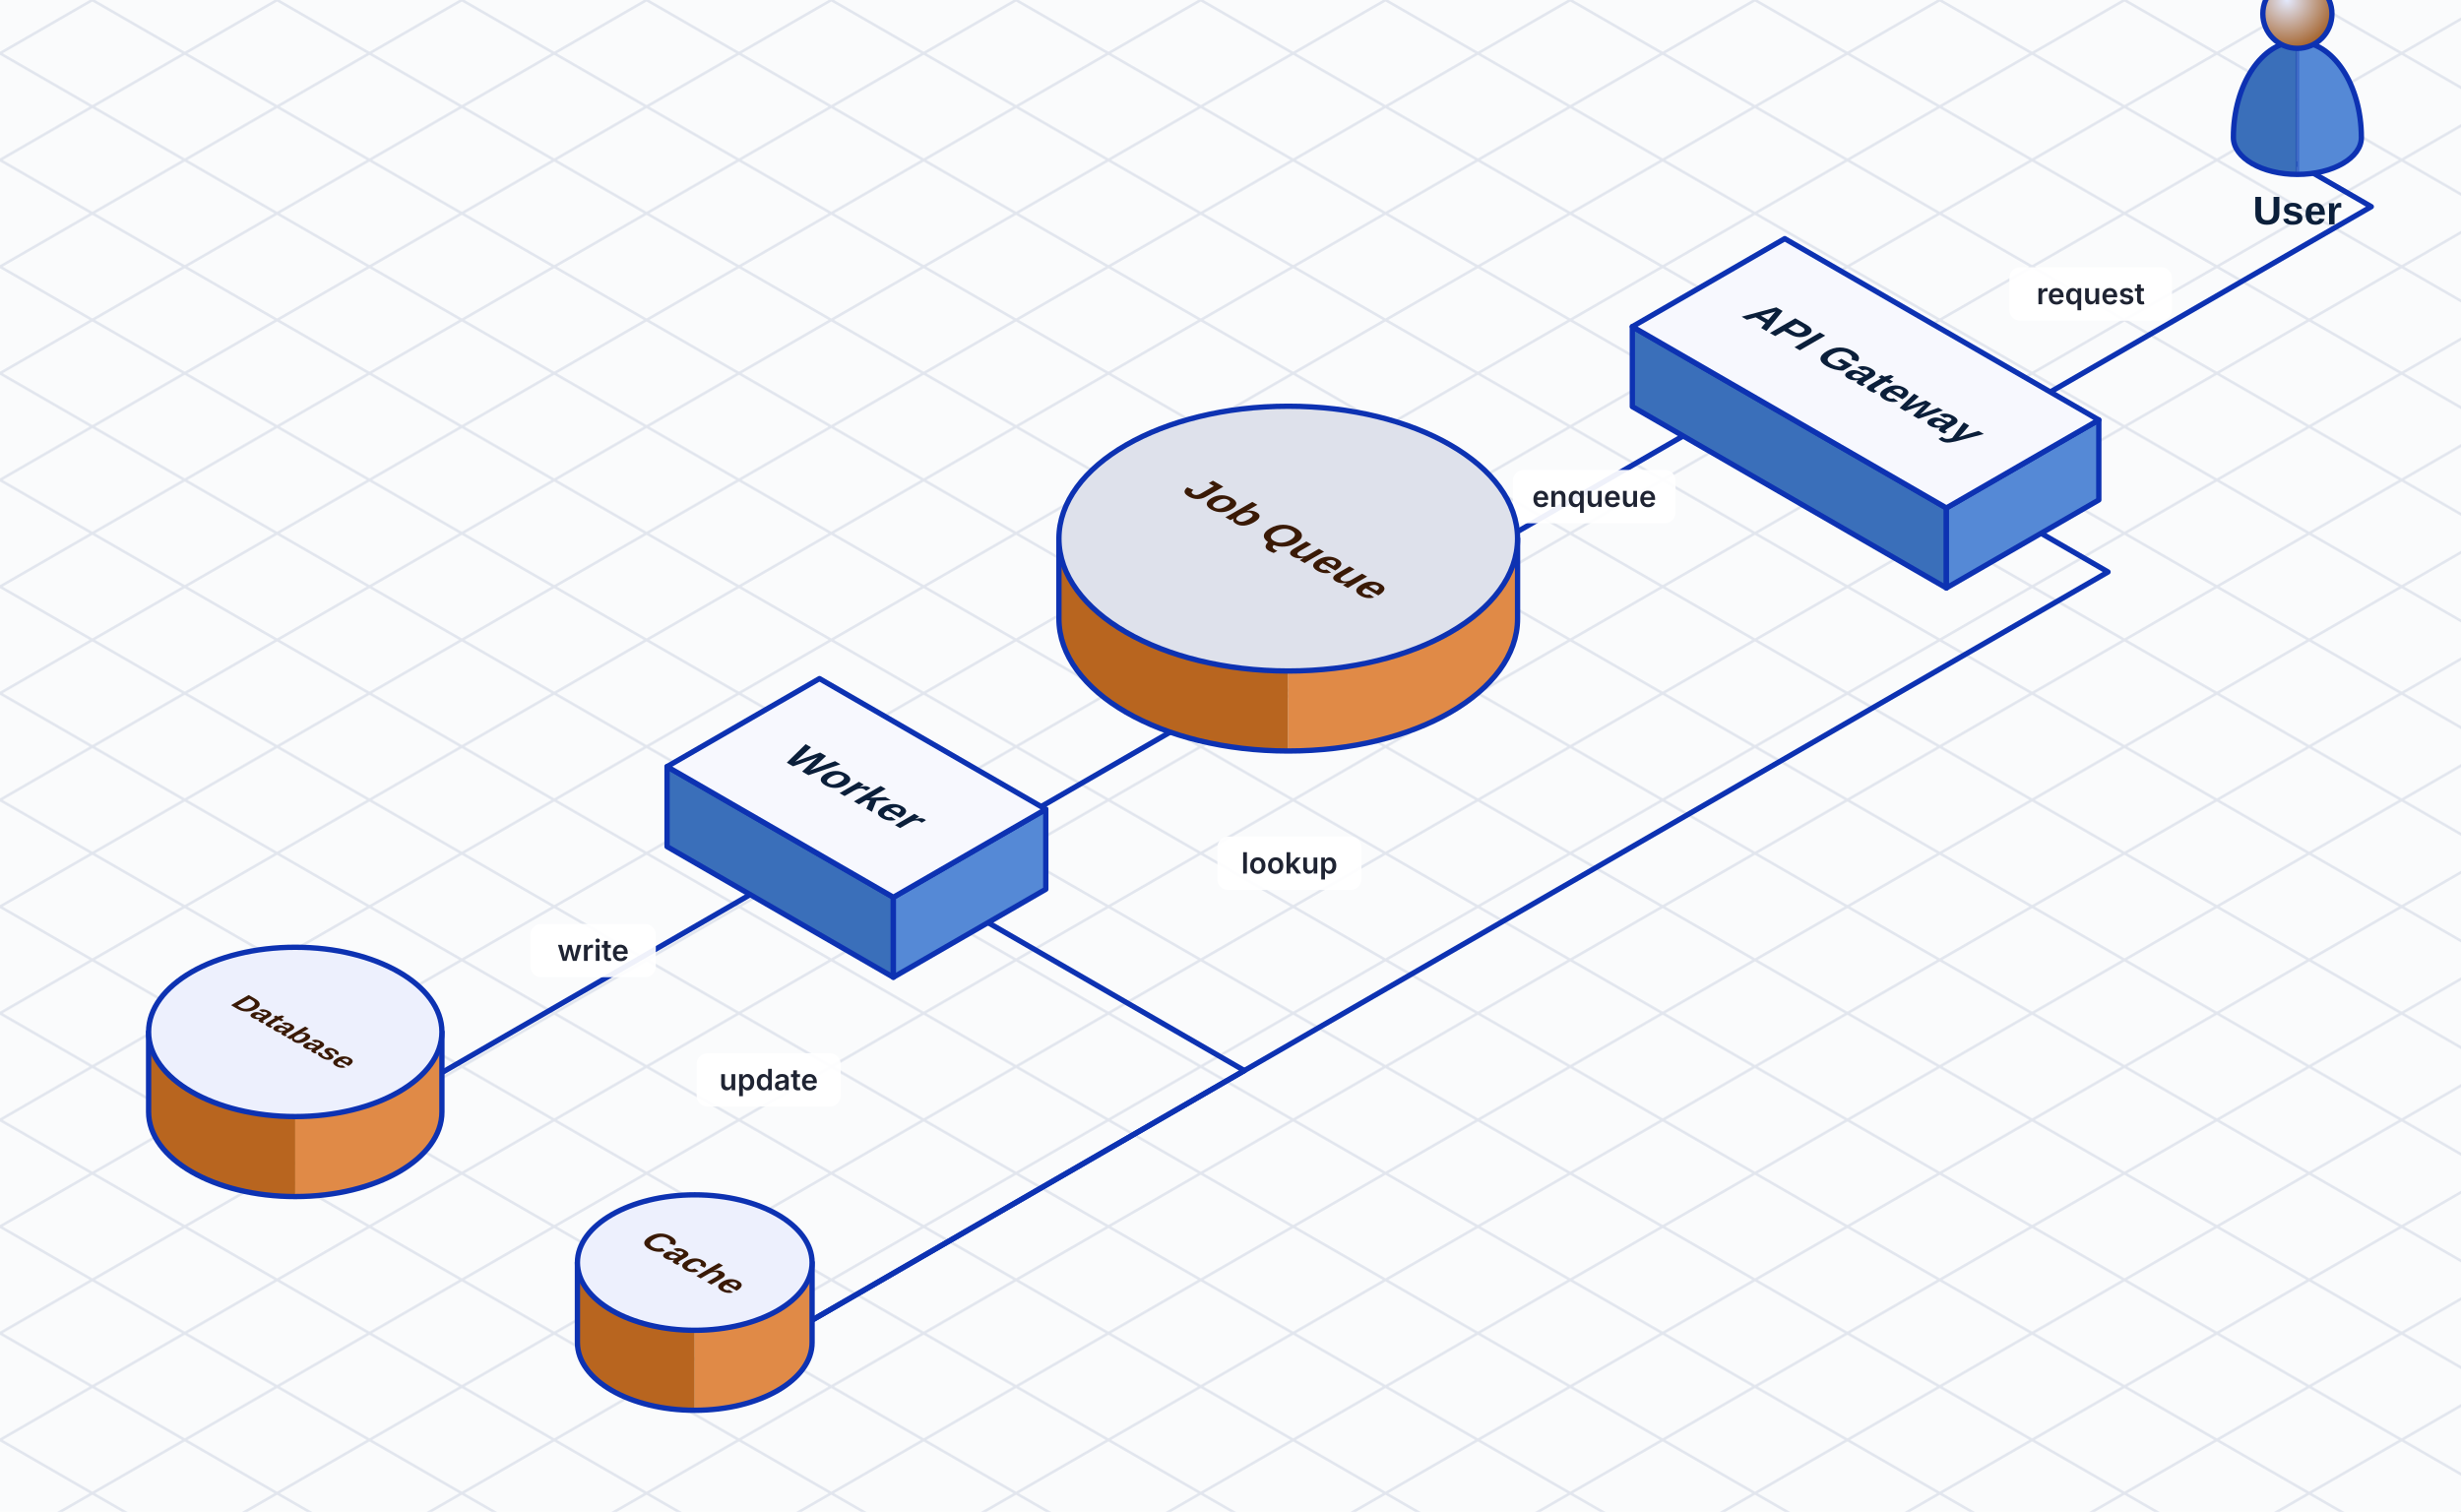
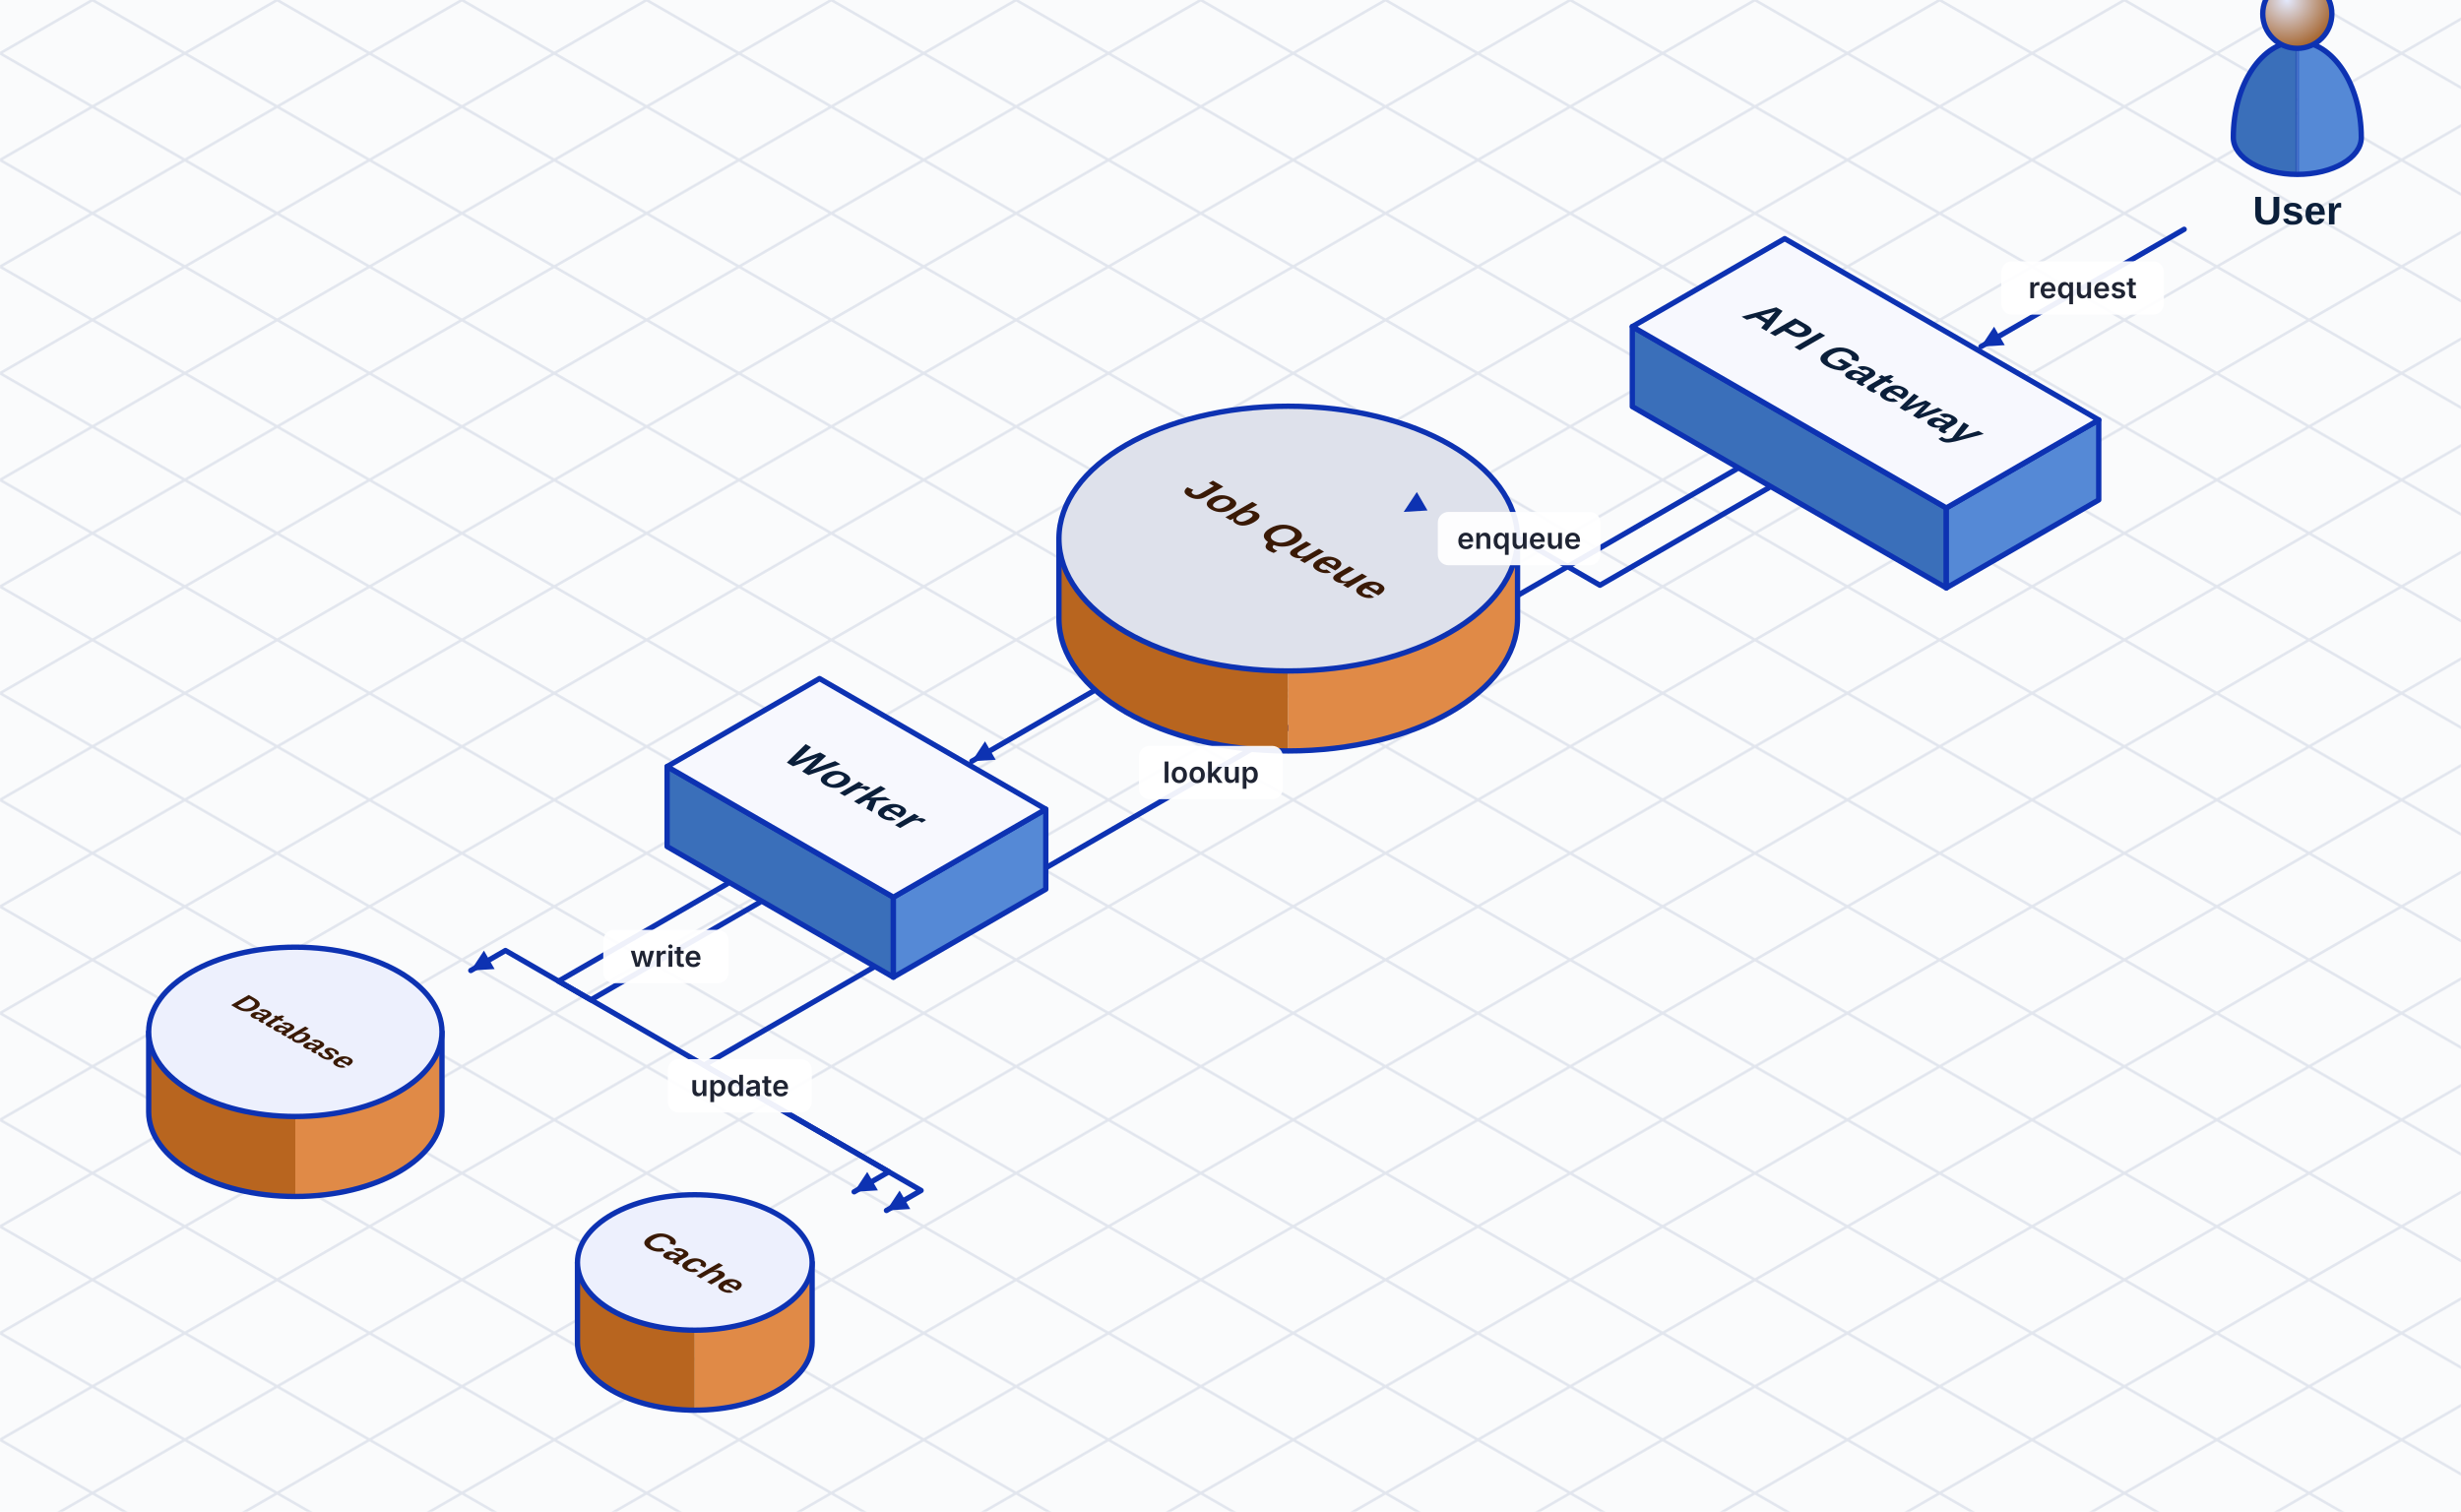
- <svg xmlns="http://www.w3.org/2000/svg" viewBox="0.00 0.00 922.93 567.00" width="922.93" height="567.00">
+ <svg xmlns="http://www.w3.org/2000/svg" viewBox="0.00 0.00 922.93 567.00" width="923" height="567">
  <defs>
    <pattern id="bg-grid" patternUnits="userSpaceOnUse" width="69.28" height="40.00">
      <rect width="69.28" height="40.00" fill="#FAFBFC" />
      <path d="M 34.64,0 L 69.28,20.00 L 34.64,40.00 L 0,20.00 Z" fill="none" stroke="#E2E6EE" stroke-width="1" />
    </pattern>
  </defs>
  <rect data-layer="canvas-bg" x="0.00" y="0.00" width="922.93" height="567.00" fill="url(#bg-grid)" />
  <g data-layer="connectors">
-     <path data-connector="" d="M 861.57,61.50 L 882.36,73.50 L 889.28,77.50 L 727.34,171.00 L 706.55,159.00" fill="none" stroke="#0D32B2" stroke-width="2.00" stroke-linecap="round" stroke-linejoin="round" />
-     <polygon points="706.55,159.00 715.48,159.54 711.48,166.46" fill="#0D32B2" />
-     <rect x="753.56" y="100.25" width="61.00" height="20" rx="4" ry="4" fill="#FFFFFFEE" />
-     <text x="784.06" y="110.25" dy=".35em" font-family="Inter, sans-serif" font-size="11" font-weight="600" fill="#1F2433" text-anchor="middle">request</text>
-     <path data-connector="" d="M 705.69,151.50 L 726.47,163.50 L 678.84,136.00 L 510.83,233.00 L 490.05,221.00" fill="none" stroke="#0D32B2" stroke-width="2.00" stroke-linecap="round" stroke-linejoin="round" />
-     <polygon points="490.05,221.00 498.97,221.54 494.97,228.46" fill="#0D32B2" />
-     <rect x="567.37" y="176.25" width="61.00" height="20" rx="4" ry="4" fill="#FFFFFFEE" />
-     <text x="597.87" y="186.25" dy=".35em" font-family="Inter, sans-serif" font-size="11" font-weight="600" fill="#1F2433" text-anchor="middle">enqueue</text>
-     <path data-connector="" d="M 693.56,158.50 L 714.35,170.50 L 790.56,214.50 L 294.32,501.00 L 273.54,489.00" fill="none" stroke="#0D32B2" stroke-width="2.00" stroke-linecap="round" stroke-linejoin="round" />
-     <polygon points="273.54,489.00 282.47,489.54 278.47,496.46" fill="#0D32B2" />
-     <rect x="456.55" y="313.75" width="54.00" height="20" rx="4" ry="4" fill="#FFFFFFEE" />
-     <text x="483.55" y="323.75" dy=".35em" font-family="Inter, sans-serif" font-size="11" font-weight="600" fill="#1F2433" text-anchor="middle">lookup</text>
-     <path data-connector="" d="M 483.12,217.00 L 503.90,229.00 L 510.83,233.00 L 348.88,326.50 L 328.10,314.50" fill="none" stroke="#0D32B2" stroke-width="2.00" stroke-linecap="round" stroke-linejoin="round" />
-     <polygon points="328.10,314.50 337.03,315.04 333.03,321.96" fill="#0D32B2" />
-     <path data-connector="" d="M 327.23,307.00 L 348.02,319.00 L 328.97,308.00 L 138.44,418.00 L 117.66,406.00" fill="none" stroke="#0D32B2" stroke-width="2.00" stroke-linecap="round" stroke-linejoin="round" />
-     <polygon points="117.66,406.00 126.58,406.54 122.58,413.46" fill="#0D32B2" />
-     <rect x="198.94" y="346.50" width="47.00" height="20" rx="4" ry="4" fill="#FFFFFFEE" />
-     <text x="222.44" y="356.50" dy=".35em" font-family="Inter, sans-serif" font-size="11" font-weight="600" fill="#1F2433" text-anchor="middle">write</text>
-     <path data-connector="" d="M 315.11,314.00 L 335.89,326.00 L 466.66,401.50 L 282.20,508.00 L 261.42,496.00" fill="none" stroke="#0D32B2" stroke-width="2.00" stroke-linecap="round" stroke-linejoin="round" />
-     <polygon points="261.42,496.00 270.34,496.54 266.34,503.46" fill="#0D32B2" />
-     <rect x="261.26" y="395.00" width="54.00" height="20" rx="4" ry="4" fill="#FFFFFFEE" />
-     <text x="288.26" y="405.00" dy=".35em" font-family="Inter, sans-serif" font-size="11" font-weight="600" fill="#1F2433" text-anchor="middle">update</text>
+     <path data-connector="" d="M 819.14,86.00 L 742.93,130.00" fill="none" stroke="#0D32B2" stroke-width="2.00" stroke-linecap="round" stroke-linejoin="round" />
+     <path data-connector="" d="M 663.25,183.00 L 656.32,187.00 L 600.03,219.50 L 539.41,184.50 L 526.42,192.00" fill="none" stroke="#0D32B2" stroke-width="2.00" stroke-linecap="round" stroke-linejoin="round" />
+     <path data-connector="" d="M 651.13,176.00 L 644.20,180.00 L 264.01,399.50 L 333.30,439.50 L 320.31,447.00" fill="none" stroke="#0D32B2" stroke-width="2.00" stroke-linecap="round" stroke-linejoin="round" />
+     <path data-connector="" d="M 440.68,241.50 L 364.47,285.50" fill="none" stroke="#0D32B2" stroke-width="2.00" stroke-linecap="round" stroke-linejoin="round" />
+     <path data-connector="" d="M 284.80,338.50 L 277.87,342.50 L 221.58,375.00 L 189.54,356.50 L 176.54,364.00" fill="none" stroke="#0D32B2" stroke-width="2.00" stroke-linecap="round" stroke-linejoin="round" />
+     <path data-connector="" d="M 272.67,331.50 L 265.75,335.50 L 209.45,368.00 L 345.42,446.50 L 332.43,454.00" fill="none" stroke="#0D32B2" stroke-width="2.00" stroke-linecap="round" stroke-linejoin="round" />
  </g>
  <g data-part="0" data-part-id="api" transform="translate(588.16 65.50)">
    <g data-face="wrap">
      <polygon data-face="left" points="24.00,87.00 24.00,57.00 141.78,125.00 141.78,155.00" fill="#3A6FBA" stroke="#0D32B2" stroke-width="2.00" stroke-linejoin="round" stroke-linecap="round" />
      <polygon data-face="right" points="198.94,122.00 198.94,92.00 141.78,125.00 141.78,155.00" fill="#5589D6" stroke="#0D32B2" stroke-width="2.00" stroke-linejoin="round" stroke-linecap="round" />
      <polygon data-face="top" points="81.16,24.00 198.94,92.00 141.78,125.00 24.00,57.00" fill="#F7F8FE" stroke="#0D32B2" stroke-width="2.00" stroke-linejoin="round" stroke-linecap="round" />
      <g data-face="top-content" transform="matrix(0.866 0.5 -0.866 0.5 81.16 24.00)">
        <text x="68.00" y="33.00" dy=".35em" font-family="Helvetica Neue, Arial, sans-serif" font-size="16.00" font-weight="600" fill="#0B1F3A" text-anchor="middle">API Gateway</text>
      </g>
    </g>
  </g>
  <g data-part="1" data-part-id="cache" transform="translate(192.55 424.10)">
    <g data-face="wrap">
      <path data-face="side-left" d="M 24.00 49.40 L 24.00 79.40 A 44.00 25.40 0 0 0 68.00 104.81 L 68.00 74.81 A 44.00 25.40 0 0 0 24.00 49.40 Z" fill="#B8651F" stroke="none" />
      <path data-face="side-right" d="M 112.00 49.40 L 112.00 79.40 A 44.00 25.40 0 0 1 68.00 104.81 L 68.00 74.81 A 44.00 25.40 0 0 1 112.00 49.40 Z" fill="#E08A47" stroke="none" />
      <path data-face="outline" d="M 24.00 49.40 L 24.00 79.40 A 44.00 25.40 0 0 0 112.00 79.40 L 112.00 49.40" fill="none" stroke="#0D32B2" stroke-width="2.00" stroke-linejoin="round" stroke-linecap="round" />
      <ellipse data-face="top" cx="68.00" cy="49.40" rx="44.00" ry="25.40" fill="#EDF0FD" stroke="#0D32B2" stroke-width="2.00" />
      <g data-face="top-content" transform="matrix(0.866 0.5 -0.866 0.5 68.00 24.00)">
        <text x="25.40" y="25.40" dy=".35em" font-family="Helvetica Neue, Arial, sans-serif" font-size="13.37" font-weight="600" fill="#3A1A06" text-anchor="middle">Cache</text>
      </g>
    </g>
  </g>
  <g data-part="2" data-part-id="db" transform="translate(31.73 331.25)">
    <g data-face="wrap">
      <path data-face="side-left" d="M 24.00 55.75 L 24.00 85.75 A 55.00 31.75 0 0 0 79.00 117.51 L 79.00 87.51 A 55.00 31.75 0 0 0 24.00 55.75 Z" fill="#B8651F" stroke="none" />
      <path data-face="side-right" d="M 134.00 55.75 L 134.00 85.75 A 55.00 31.75 0 0 1 79.00 117.51 L 79.00 87.51 A 55.00 31.75 0 0 1 134.00 55.75 Z" fill="#E08A47" stroke="none" />
      <path data-face="outline" d="M 24.00 55.75 L 24.00 85.75 A 55.00 31.75 0 0 0 134.00 85.75 L 134.00 55.75" fill="none" stroke="#0D32B2" stroke-width="2.00" stroke-linejoin="round" stroke-linecap="round" />
      <ellipse data-face="top" cx="79.00" cy="55.75" rx="55.00" ry="31.75" fill="#EDF0FD" stroke="#0D32B2" stroke-width="2.00" />
      <g data-face="top-content" transform="matrix(0.866 0.5 -0.866 0.5 79.00 24.00)">
        <text x="31.75" y="31.75" dy=".35em" font-family="Helvetica Neue, Arial, sans-serif" font-size="11.09" font-weight="600" fill="#3A1A06" text-anchor="middle">Database</text>
      </g>
    </g>
  </g>
  <g data-part="3" data-part-id="queue" transform="translate(373.12 128.35)">
    <g data-face="wrap">
      <path data-face="side-left" d="M 24.00 73.65 L 24.00 103.65 A 86.00 49.65 0 0 0 110.00 153.30 L 110.00 123.30 A 86.00 49.65 0 0 0 24.00 73.65 Z" fill="#B8651F" stroke="none" />
      <path data-face="side-right" d="M 196.00 73.65 L 196.00 103.65 A 86.00 49.65 0 0 1 110.00 153.30 L 110.00 123.30 A 86.00 49.65 0 0 1 196.00 73.65 Z" fill="#E08A47" stroke="none" />
      <path data-face="outline" d="M 24.00 73.65 L 24.00 103.65 A 86.00 49.65 0 0 0 196.00 103.65 L 196.00 73.65" fill="none" stroke="#0D32B2" stroke-width="2.00" stroke-linejoin="round" stroke-linecap="round" />
      <ellipse data-face="top" cx="110.00" cy="73.65" rx="86.00" ry="49.65" fill="#DEE1EB" stroke="#0D32B2" stroke-width="2.00" />
      <g data-face="top-content" transform="matrix(0.866 0.5 -0.866 0.5 110.00 24.00)">
        <text x="49.65" y="49.65" dy=".35em" font-family="Helvetica Neue, Arial, sans-serif" font-size="16.00" font-weight="600" fill="#3A1A06" text-anchor="middle">Job Queue</text>
      </g>
    </g>
  </g>
  <g data-part="4" data-part-id="user" transform="translate(813.57 -31.78)">
    <g data-face="wrap">
      <defs>
        <radialGradient id="p4-person-head-grad" cx="35%" cy="30%" r="75%">
          <stop offset="0%" stop-color="#E3E9FD" />
          <stop offset="100%" stop-color="#A35F25" />
        </radialGradient>
      </defs>
      <path data-face="body-left" d="M 48.00 47.33 A 24.00 36.00 0 0 0 24.00 83.33 A 24.00 13.86 0 0 0 48.00 97.18 Z" fill="#3A6FBA" stroke="none" />
      <path data-face="body-right" d="M 48.00 47.33 A 24.00 36.00 0 0 1 72.00 83.33 A 24.00 13.86 0 0 1 48.00 97.18 Z" fill="#5589D6" stroke="none" />
      <line data-face="body-ridge" x1="48.00" y1="47.33" x2="48.00" y2="97.18" stroke="#0D32B2" stroke-width="1.40" stroke-linecap="round" opacity="0.35" />
      <path data-face="body-outline" d="M 48.00 47.33 A 24.00 36.00 0 0 1 72.00 83.33 A 24.00 13.86 0 0 1 24.00 83.33 A 24.00 36.00 0 0 1 48.00 47.33 Z" fill="none" stroke="#0D32B2" stroke-width="2.00" stroke-linejoin="round" stroke-linecap="round" />
      <circle data-face="head" cx="48.00" cy="36.96" r="12.96" fill="url(#p4-person-head-grad)" stroke="#0D32B2" stroke-width="2.00" />
      <text data-face="label" x="48.00" y="115.93" font-family="Helvetica Neue, Arial, sans-serif" font-size="15.00" font-weight="600" fill="#0B1F3A" text-anchor="middle">User</text>
    </g>
  </g>
  <g data-part="5" data-part-id="worker" transform="translate(226.16 230.50)">
    <g data-face="wrap">
      <polygon data-face="left" points="24.00,87.00 24.00,57.00 108.87,106.00 108.87,136.00" fill="#3A6FBA" stroke="#0D32B2" stroke-width="2.00" stroke-linejoin="round" stroke-linecap="round" />
      <polygon data-face="right" points="166.03,103.00 166.03,73.00 108.87,106.00 108.87,136.00" fill="#5589D6" stroke="#0D32B2" stroke-width="2.00" stroke-linejoin="round" stroke-linecap="round" />
      <polygon data-face="top" points="81.16,24.00 166.03,73.00 108.87,106.00 24.00,57.00" fill="#F7F8FE" stroke="#0D32B2" stroke-width="2.00" stroke-linejoin="round" stroke-linecap="round" />
      <g data-face="top-content" transform="matrix(0.866 0.5 -0.866 0.5 81.16 24.00)">
        <text x="49.00" y="33.00" dy=".35em" font-family="Helvetica Neue, Arial, sans-serif" font-size="16.00" font-weight="600" fill="#0B1F3A" text-anchor="middle">Worker</text>
      </g>
    </g>
  </g>
+   <g data-layer="connector-overlay">
+     <polygon points="742.93,130.00 747.85,122.54 751.85,129.46" fill="#0D32B2" />
+     <rect x="750.53" y="98.00" width="61.00" height="20" rx="4" ry="4" fill="#FFFFFFEE" />
+     <text x="781.03" y="108.00" dy=".35em" font-family="Inter, sans-serif" font-size="11" font-weight="600" fill="#1F2433" text-anchor="middle">request</text>
+     <polygon points="526.42,192.00 531.35,184.54 535.35,191.46" fill="#0D32B2" />
+     <rect x="539.22" y="192.00" width="61.00" height="20" rx="4" ry="4" fill="#FFFFFFEE" />
+     <text x="569.72" y="202.00" dy=".35em" font-family="Inter, sans-serif" font-size="11" font-weight="600" fill="#1F2433" text-anchor="middle">enqueue</text>
+     <polygon points="320.31,447.00 325.23,439.54 329.23,446.46" fill="#0D32B2" />
+     <rect x="427.11" y="279.75" width="54.00" height="20" rx="4" ry="4" fill="#FFFFFFEE" />
+     <text x="454.11" y="289.75" dy=".35em" font-family="Inter, sans-serif" font-size="11" font-weight="600" fill="#1F2433" text-anchor="middle">lookup</text>
+     <polygon points="364.47,285.50 369.40,278.04 373.40,284.96" fill="#0D32B2" />
+     <polygon points="176.54,364.00 181.47,356.54 185.47,363.46" fill="#0D32B2" />
+     <rect x="226.22" y="348.75" width="47.00" height="20" rx="4" ry="4" fill="#FFFFFFEE" />
+     <text x="249.72" y="358.75" dy=".35em" font-family="Inter, sans-serif" font-size="11" font-weight="600" fill="#1F2433" text-anchor="middle">write</text>
+     <polygon points="332.43,454.00 337.36,446.54 341.36,453.46" fill="#0D32B2" />
+     <rect x="250.44" y="397.25" width="54.00" height="20" rx="4" ry="4" fill="#FFFFFFEE" />
+     <text x="277.44" y="407.25" dy=".35em" font-family="Inter, sans-serif" font-size="11" font-weight="600" fill="#1F2433" text-anchor="middle">update</text>
+   </g>
</svg>
